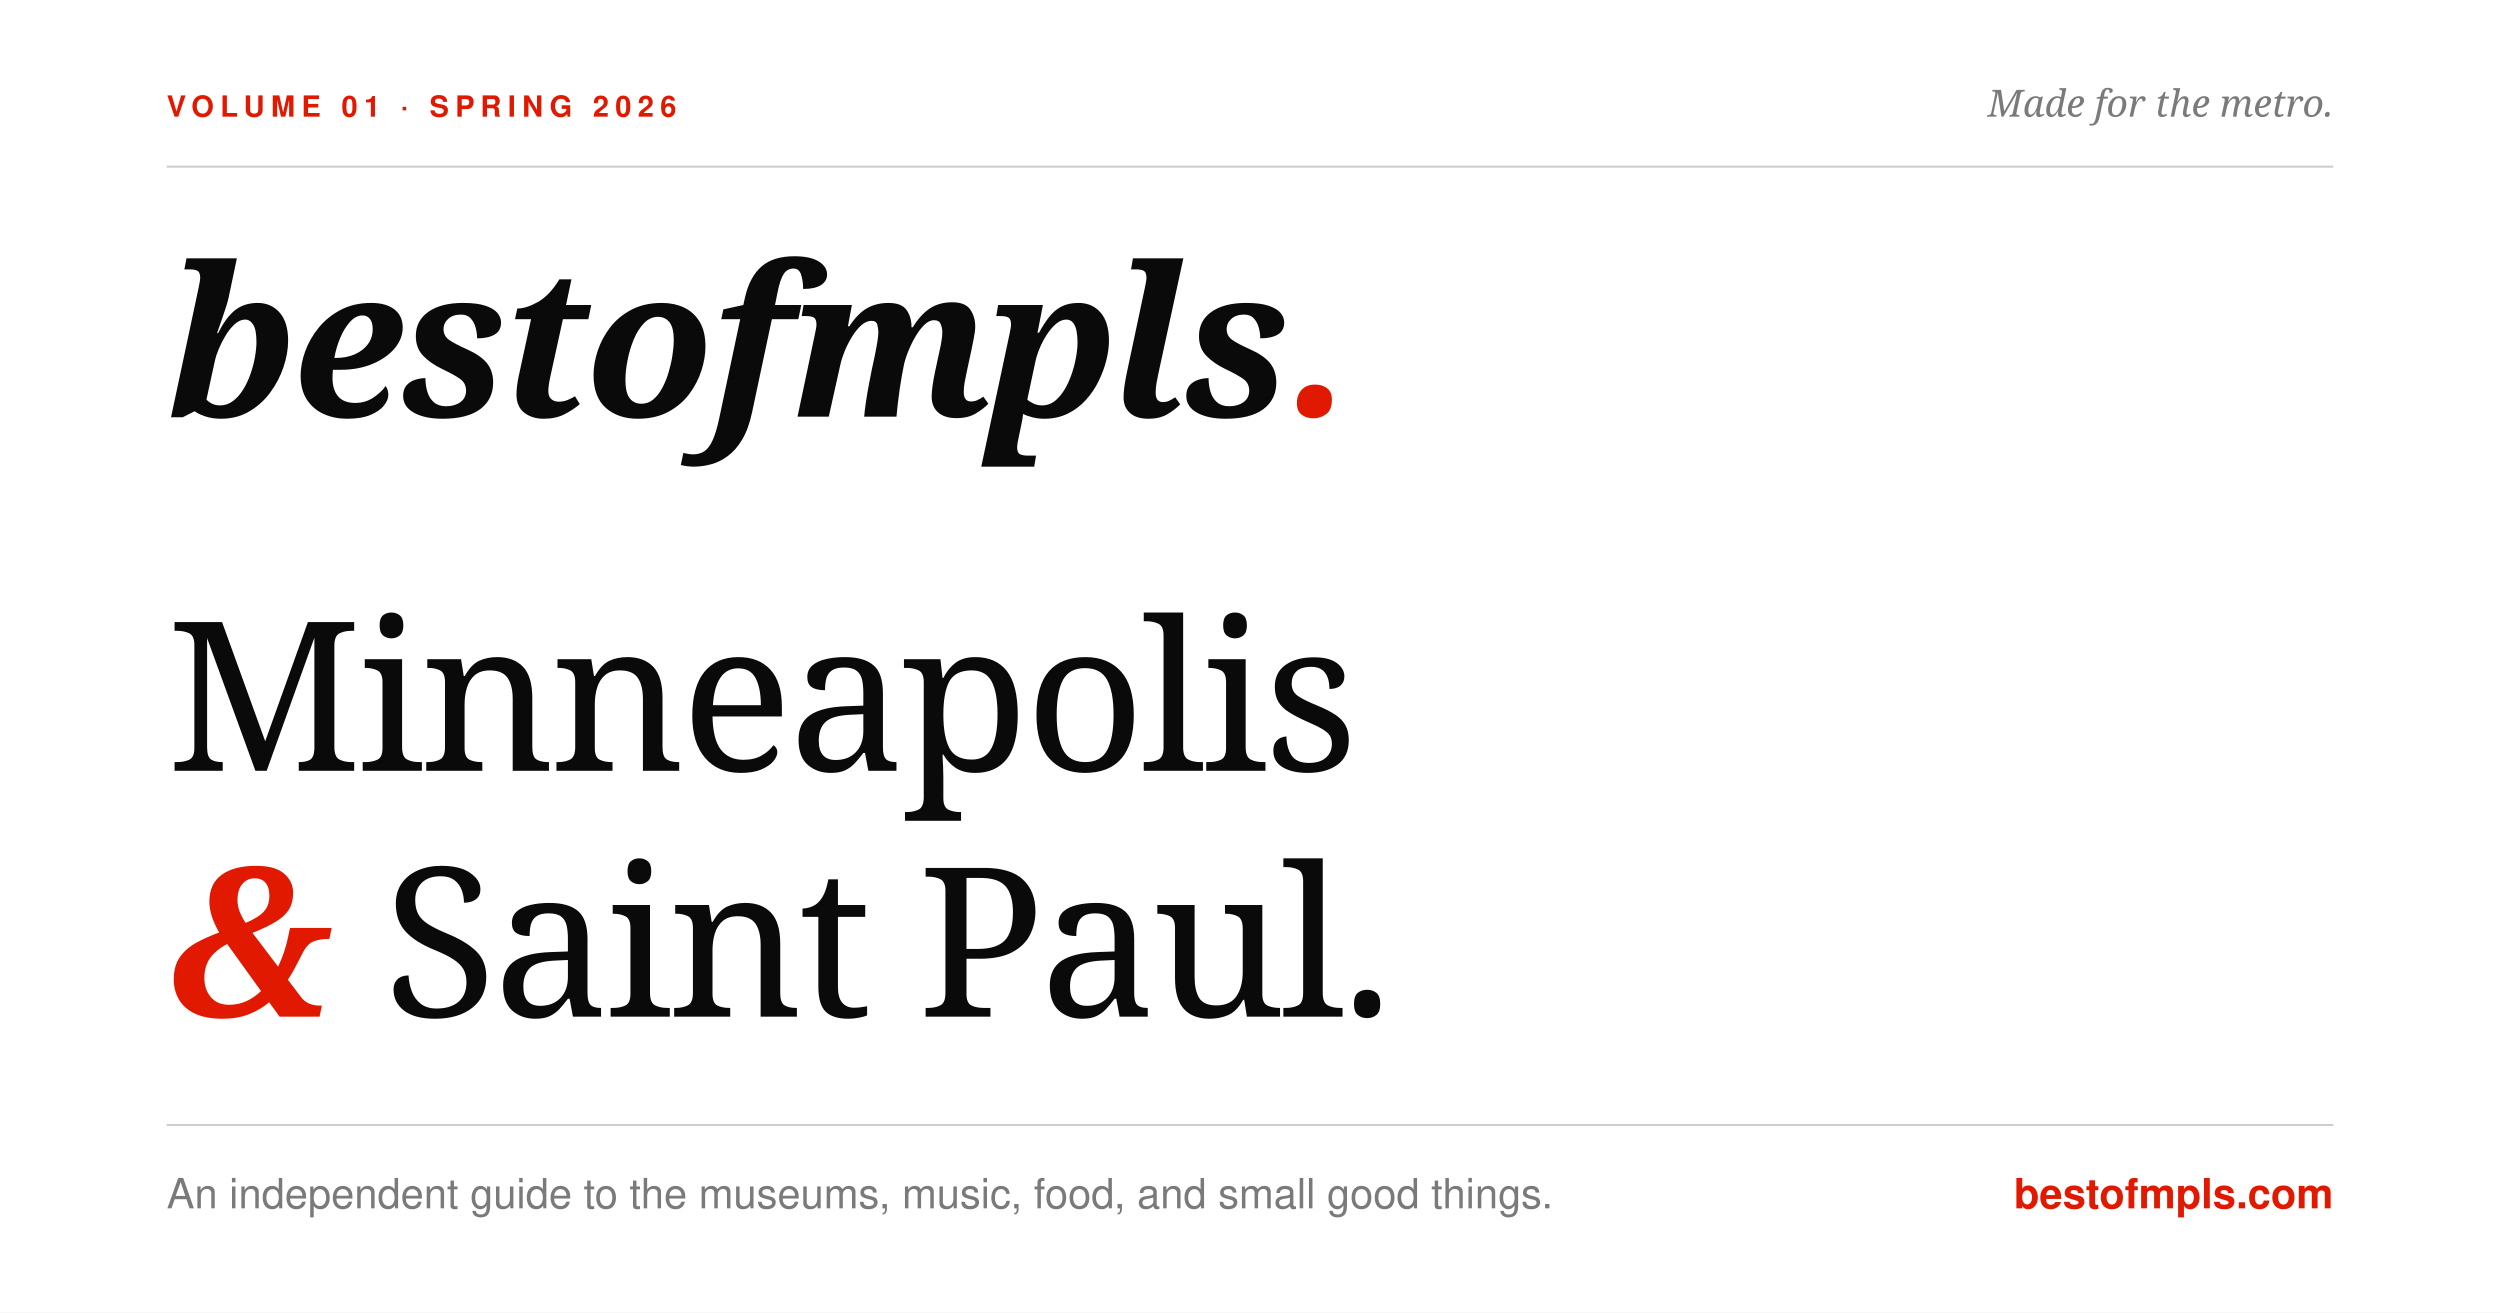
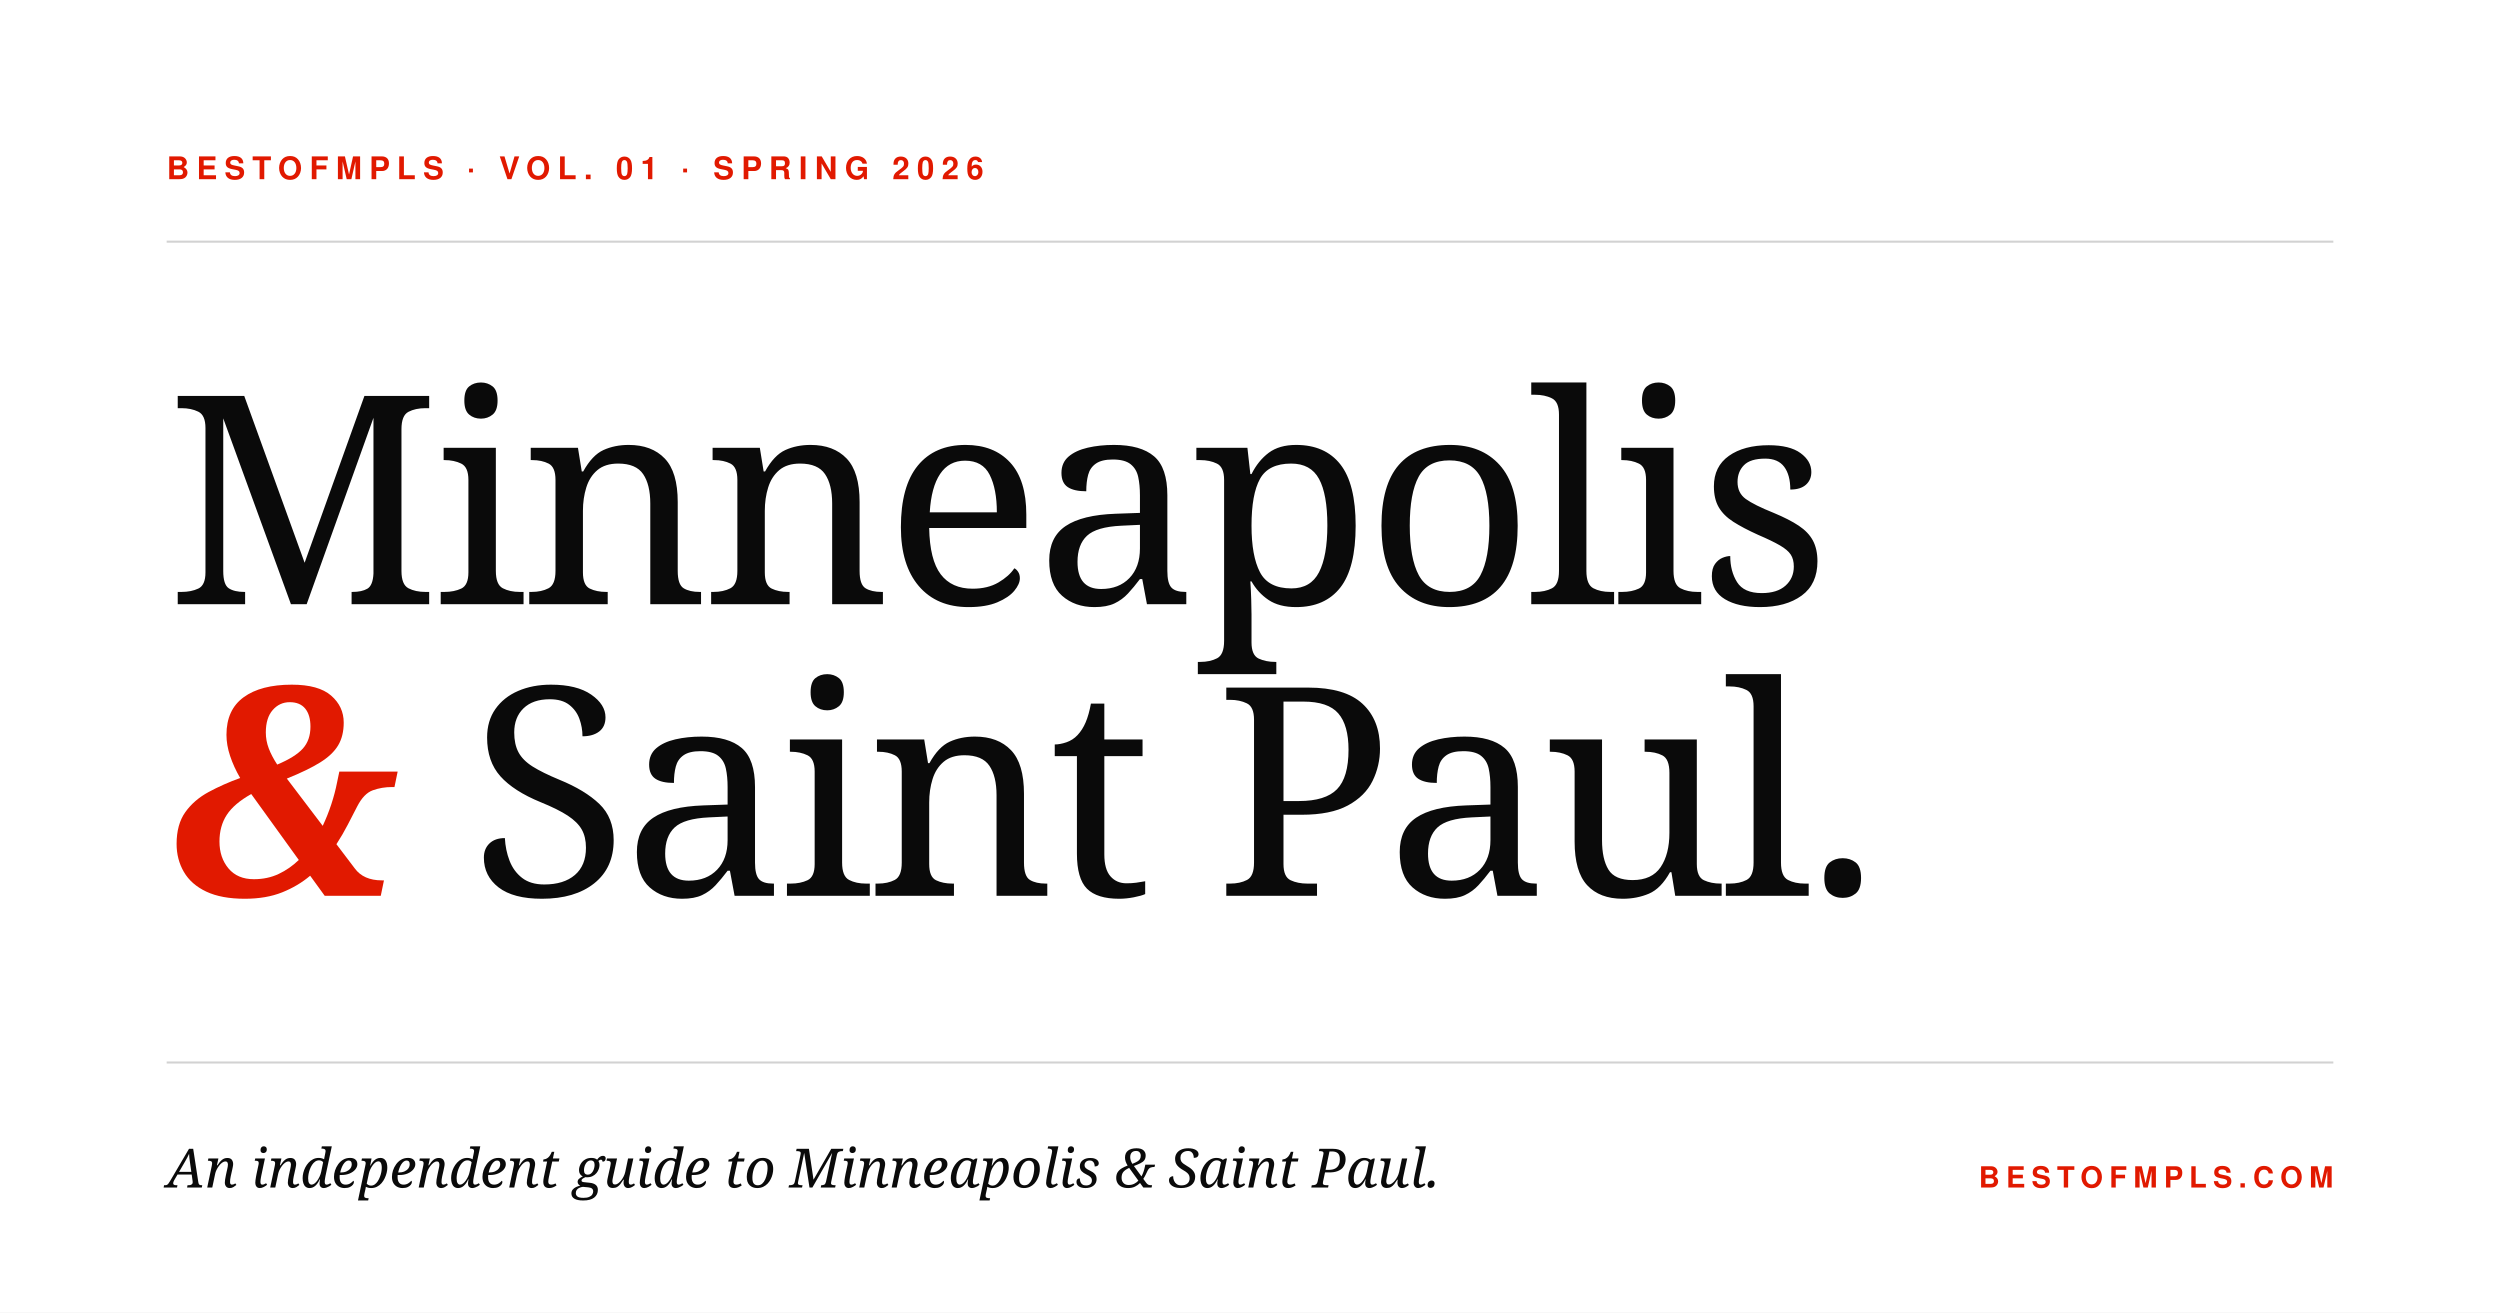
<svg xmlns="http://www.w3.org/2000/svg" width="1200" height="630" viewBox="0 0 1200 630">
  <defs>
    <filter id="grain">
      <feTurbulence type="fractalNoise" baseFrequency="0.85" numOctaves="2" stitchTiles="stitch" />
-       <feColorMatrix values="0 0 0 0 1  0 0 0 0 1  0 0 0 0 1  0 0 0 0.06 0" />
+       <feColorMatrix values="0 0 0 0 1  0 0 0 0 1  0 0 0 0 1  0 0 0 0.05 0" />
      <feComposite in2="SourceGraphic" operator="in" />
    </filter>
  </defs>
  <rect width="1200" height="630" fill="#FFFFFF" />
-   <rect width="1200" height="630" filter="url(#grain)" opacity="0.5" />
-   <line x1="80" y1="80" x2="1120" y2="80" stroke="#0A0A0A" stroke-opacity="0.2" stroke-width="1" />
-   <text x="80" y="56" font-family="Helvetica Neue, Helvetica, Arial, sans-serif" font-weight="600" font-size="14" letter-spacing="3" fill="#E11900">VOLUME 01 · SPRING 2026</text>
-   <text x="1120" y="56" font-family="Georgia, serif" font-style="italic" font-size="18" fill="#7A7A7A" text-anchor="end">Made for the metro.</text>
-   <text x="80" y="200" font-family="Playfair Display, Georgia, serif" font-style="italic" font-weight="900" font-size="100" letter-spacing="-2" fill="#0A0A0A">bestofmpls<tspan fill="#E11900">.</tspan>
-   </text>
-   <text x="80" y="370" font-family="Playfair Display, Georgia, serif" font-weight="400" font-size="100" letter-spacing="-2" fill="#0A0A0A">Minneapolis</text>
-   <text x="80" y="488" font-family="Playfair Display, Georgia, serif" font-weight="400" font-size="100" letter-spacing="-2" fill="#0A0A0A">
+   <rect width="1200" height="630" filter="url(#grain)" />
+   <text x="80" y="86" font-family="Helvetica Neue, Helvetica, Arial, sans-serif" font-weight="700" font-size="15" letter-spacing="3.5" fill="#E11900">BESTOFMPLS · VOL. 01 · SPRING 2026</text>
+   <line x1="80" y1="116" x2="1120" y2="116" stroke="#0A0A0A" stroke-opacity="0.18" stroke-width="1" />
+   <text x="80" y="290" font-family="Playfair Display, Georgia, serif" font-weight="400" font-size="140" letter-spacing="-3" fill="#0A0A0A">Minneapolis</text>
+   <text x="80" y="430" font-family="Playfair Display, Georgia, serif" font-weight="400" font-size="140" letter-spacing="-3" fill="#0A0A0A">
    <tspan font-style="italic" font-weight="700" fill="#E11900">&amp;</tspan> Saint Paul.</text>
-   <line x1="80" y1="540" x2="1120" y2="540" stroke="#0A0A0A" stroke-opacity="0.2" stroke-width="1" />
-   <text x="80" y="580" font-family="Helvetica Neue, Helvetica, Arial, sans-serif" font-size="20" fill="#7A7A7A">An independent guide to the museums, music, food, and small good things.</text>
-   <text x="1120" y="580" font-family="Helvetica Neue, Helvetica, Arial, sans-serif" font-weight="600" font-size="20" fill="#E11900" text-anchor="end">bestofmpls.com</text>
+   <line x1="80" y1="510" x2="1120" y2="510" stroke="#0A0A0A" stroke-opacity="0.18" stroke-width="1" />
+   <text x="80" y="570" font-family="Playfair Display, Georgia, serif" font-style="italic" font-weight="400" font-size="26" fill="#0A0A0A">An independent guide to Minneapolis &amp; Saint Paul.</text>
+   <text x="1120" y="570" font-family="Helvetica Neue, Helvetica, Arial, sans-serif" font-weight="700" font-size="14" letter-spacing="3" fill="#E11900" text-anchor="end">BESTOFMPLS.COM</text>
</svg>
